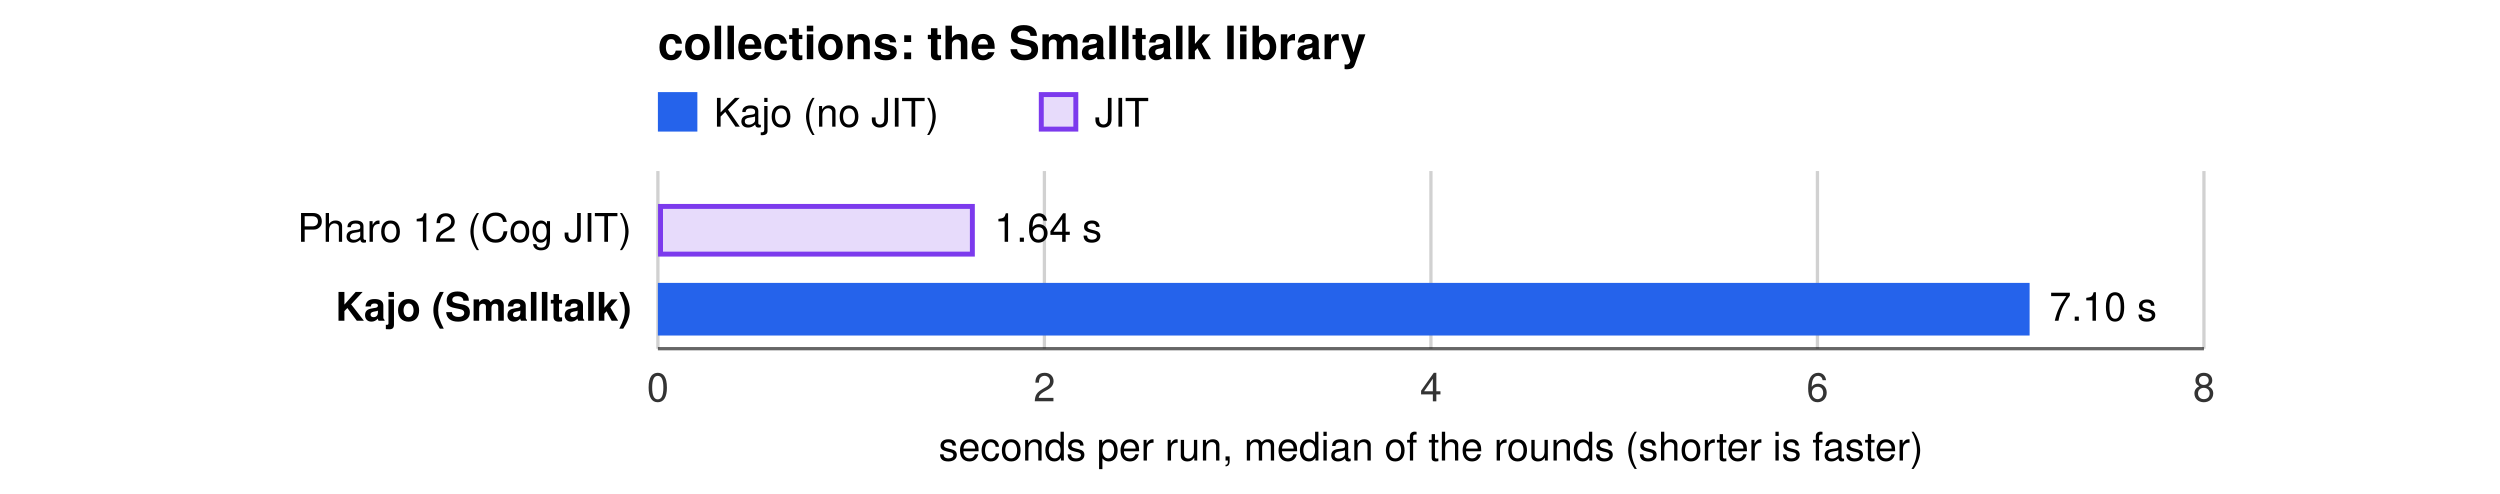
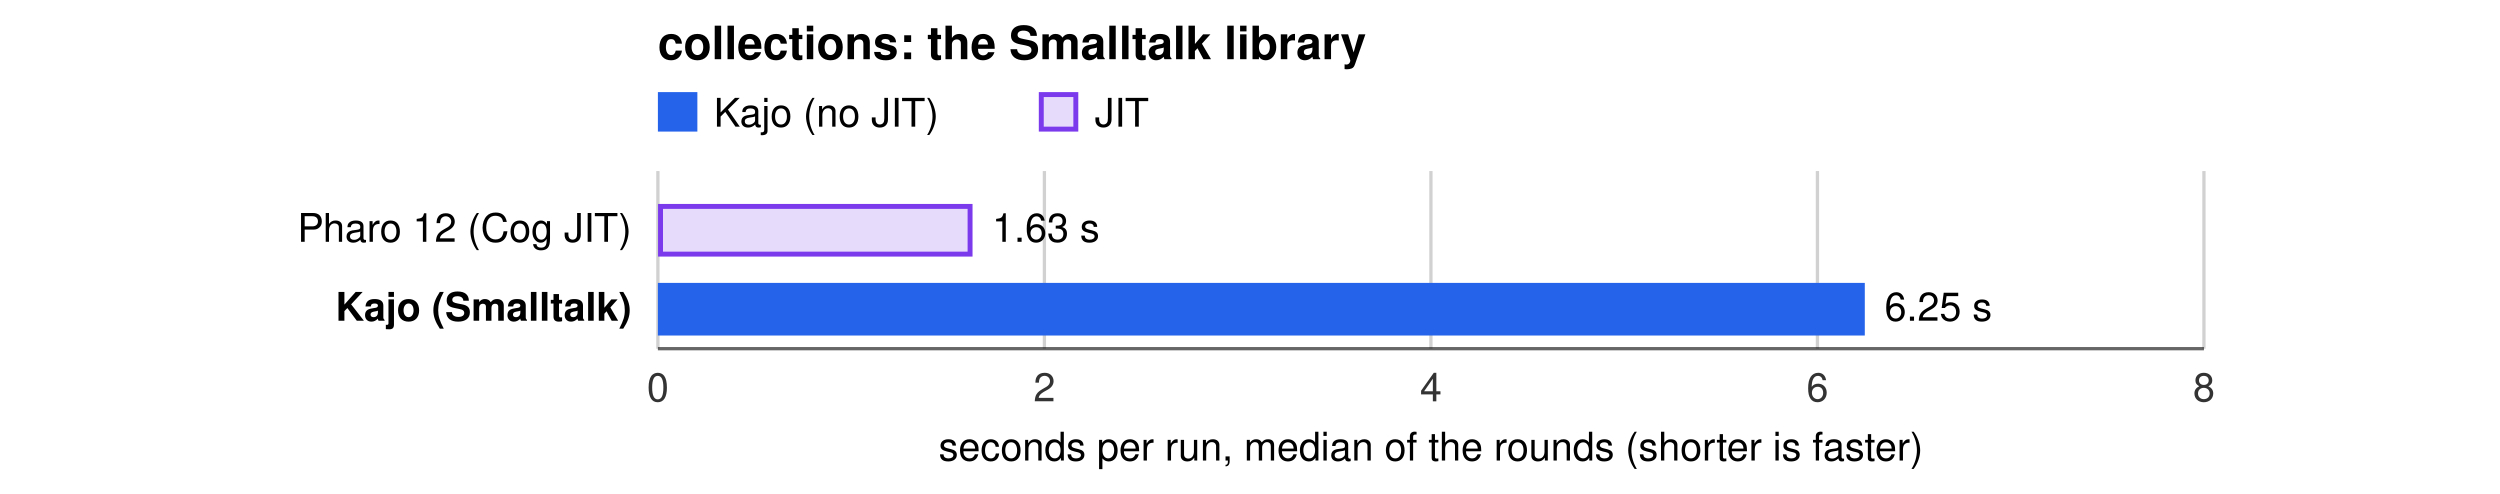
<svg xmlns="http://www.w3.org/2000/svg" width="760" height="150" viewBox="0 0 760 150" font-family="-apple-system, BlinkMacSystemFont, 'Segoe UI', Helvetica, Arial, sans-serif" font-size="12" role="img" aria-label="collections: the Smalltalk library">
  <g fill="currentColor">
    <text x="200" y="18" font-size="14" font-weight="600">collections: the Smalltalk library</text>
  </g>
  <rect x="200" y="28" width="12" height="12" fill="#2563eb" />
  <text x="217" y="38.5" fill="currentColor">Kajo (no JIT)</text>
  <rect x="316.55" y="28.75" width="10.5" height="10.5" fill="#7c3aed" fill-opacity="0.18" stroke="#7c3aed" stroke-width="1.5" />
  <text x="332.8" y="38.5" fill="currentColor">JIT</text>
  <g stroke="currentColor" stroke-opacity="0.18">
    <line x1="200.0" y1="52" x2="200.0" y2="106" />
    <line x1="317.5" y1="52" x2="317.5" y2="106" />
    <line x1="435.0" y1="52" x2="435.0" y2="106" />
    <line x1="552.5" y1="52" x2="552.5" y2="106" />
    <line x1="670.0" y1="52" x2="670.0" y2="106" />
  </g>
  <line x1="200" y1="106" x2="670" y2="106" stroke="currentColor" stroke-opacity="0.6" />
  <g fill="currentColor" fill-opacity="0.8" text-anchor="middle">
    <text x="200.0" y="122">0</text>
    <text x="317.5" y="122">2</text>
    <text x="435.0" y="122">4</text>
    <text x="552.5" y="122">6</text>
    <text x="670.0" y="122">8</text>
  </g>
  <text x="435.0" y="140" fill="currentColor" text-anchor="middle">seconds per run, median of the rounds (shorter is faster)</text>
  <text x="192" y="73.5" fill="currentColor" text-anchor="end">Pharo 12 (Cog JIT)</text>
-   <rect x="200.8" y="62.75" width="94.8" height="14.5" fill="#7c3aed" fill-opacity="0.18" stroke="#7c3aed" stroke-width="1.5" />
-   <text x="302.3" y="73.5" fill="currentColor">1.64 s</text>
+   <rect x="200.8" y="62.75" width="94.1" height="14.5" fill="#7c3aed" fill-opacity="0.18" stroke="#7c3aed" stroke-width="1.5" />
+   <text x="301.6" y="73.5" fill="currentColor">1.63 s</text>
  <text x="192" y="97.5" fill="currentColor" text-anchor="end" font-weight="600">Kajo (Smalltalk)</text>
-   <rect x="200.0" y="86" width="417.0" height="16" fill="#2563eb" />
-   <text x="623.0" y="97.5" fill="currentColor">7.10 s</text>
+   <rect x="200.0" y="86" width="366.9" height="16" fill="#2563eb" />
+   <text x="572.9" y="97.5" fill="currentColor">6.25 s</text>
</svg>
